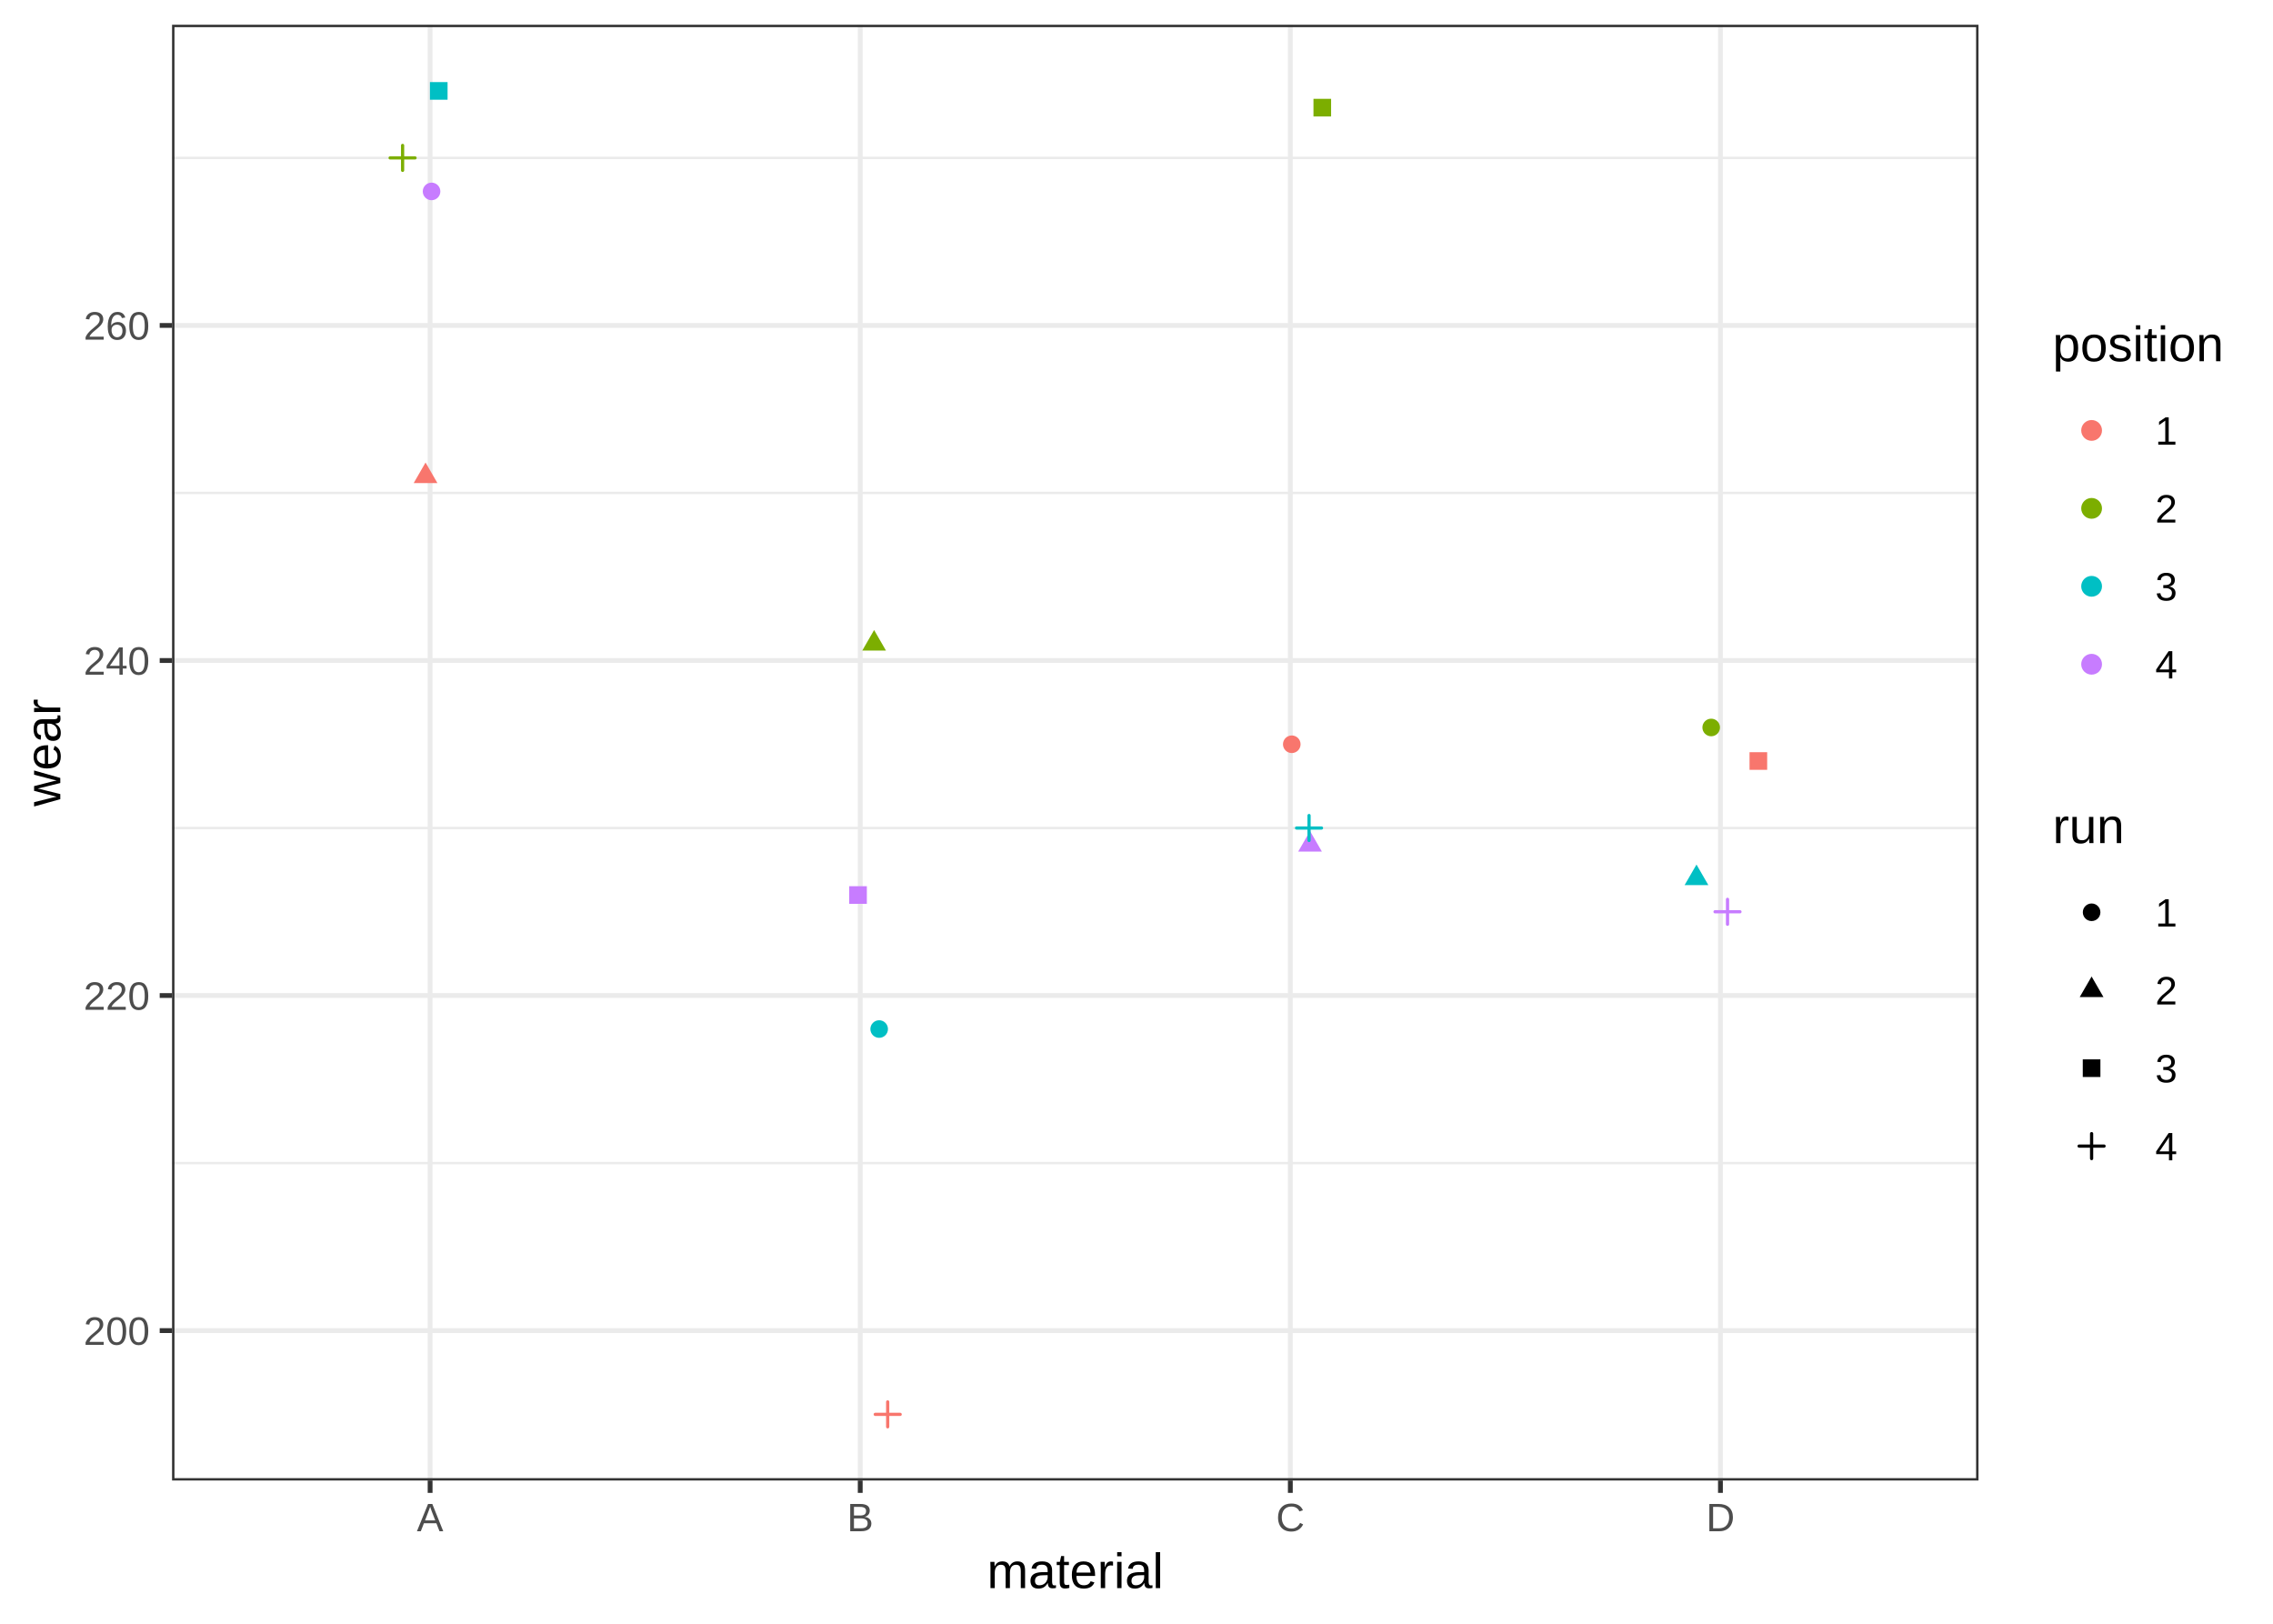
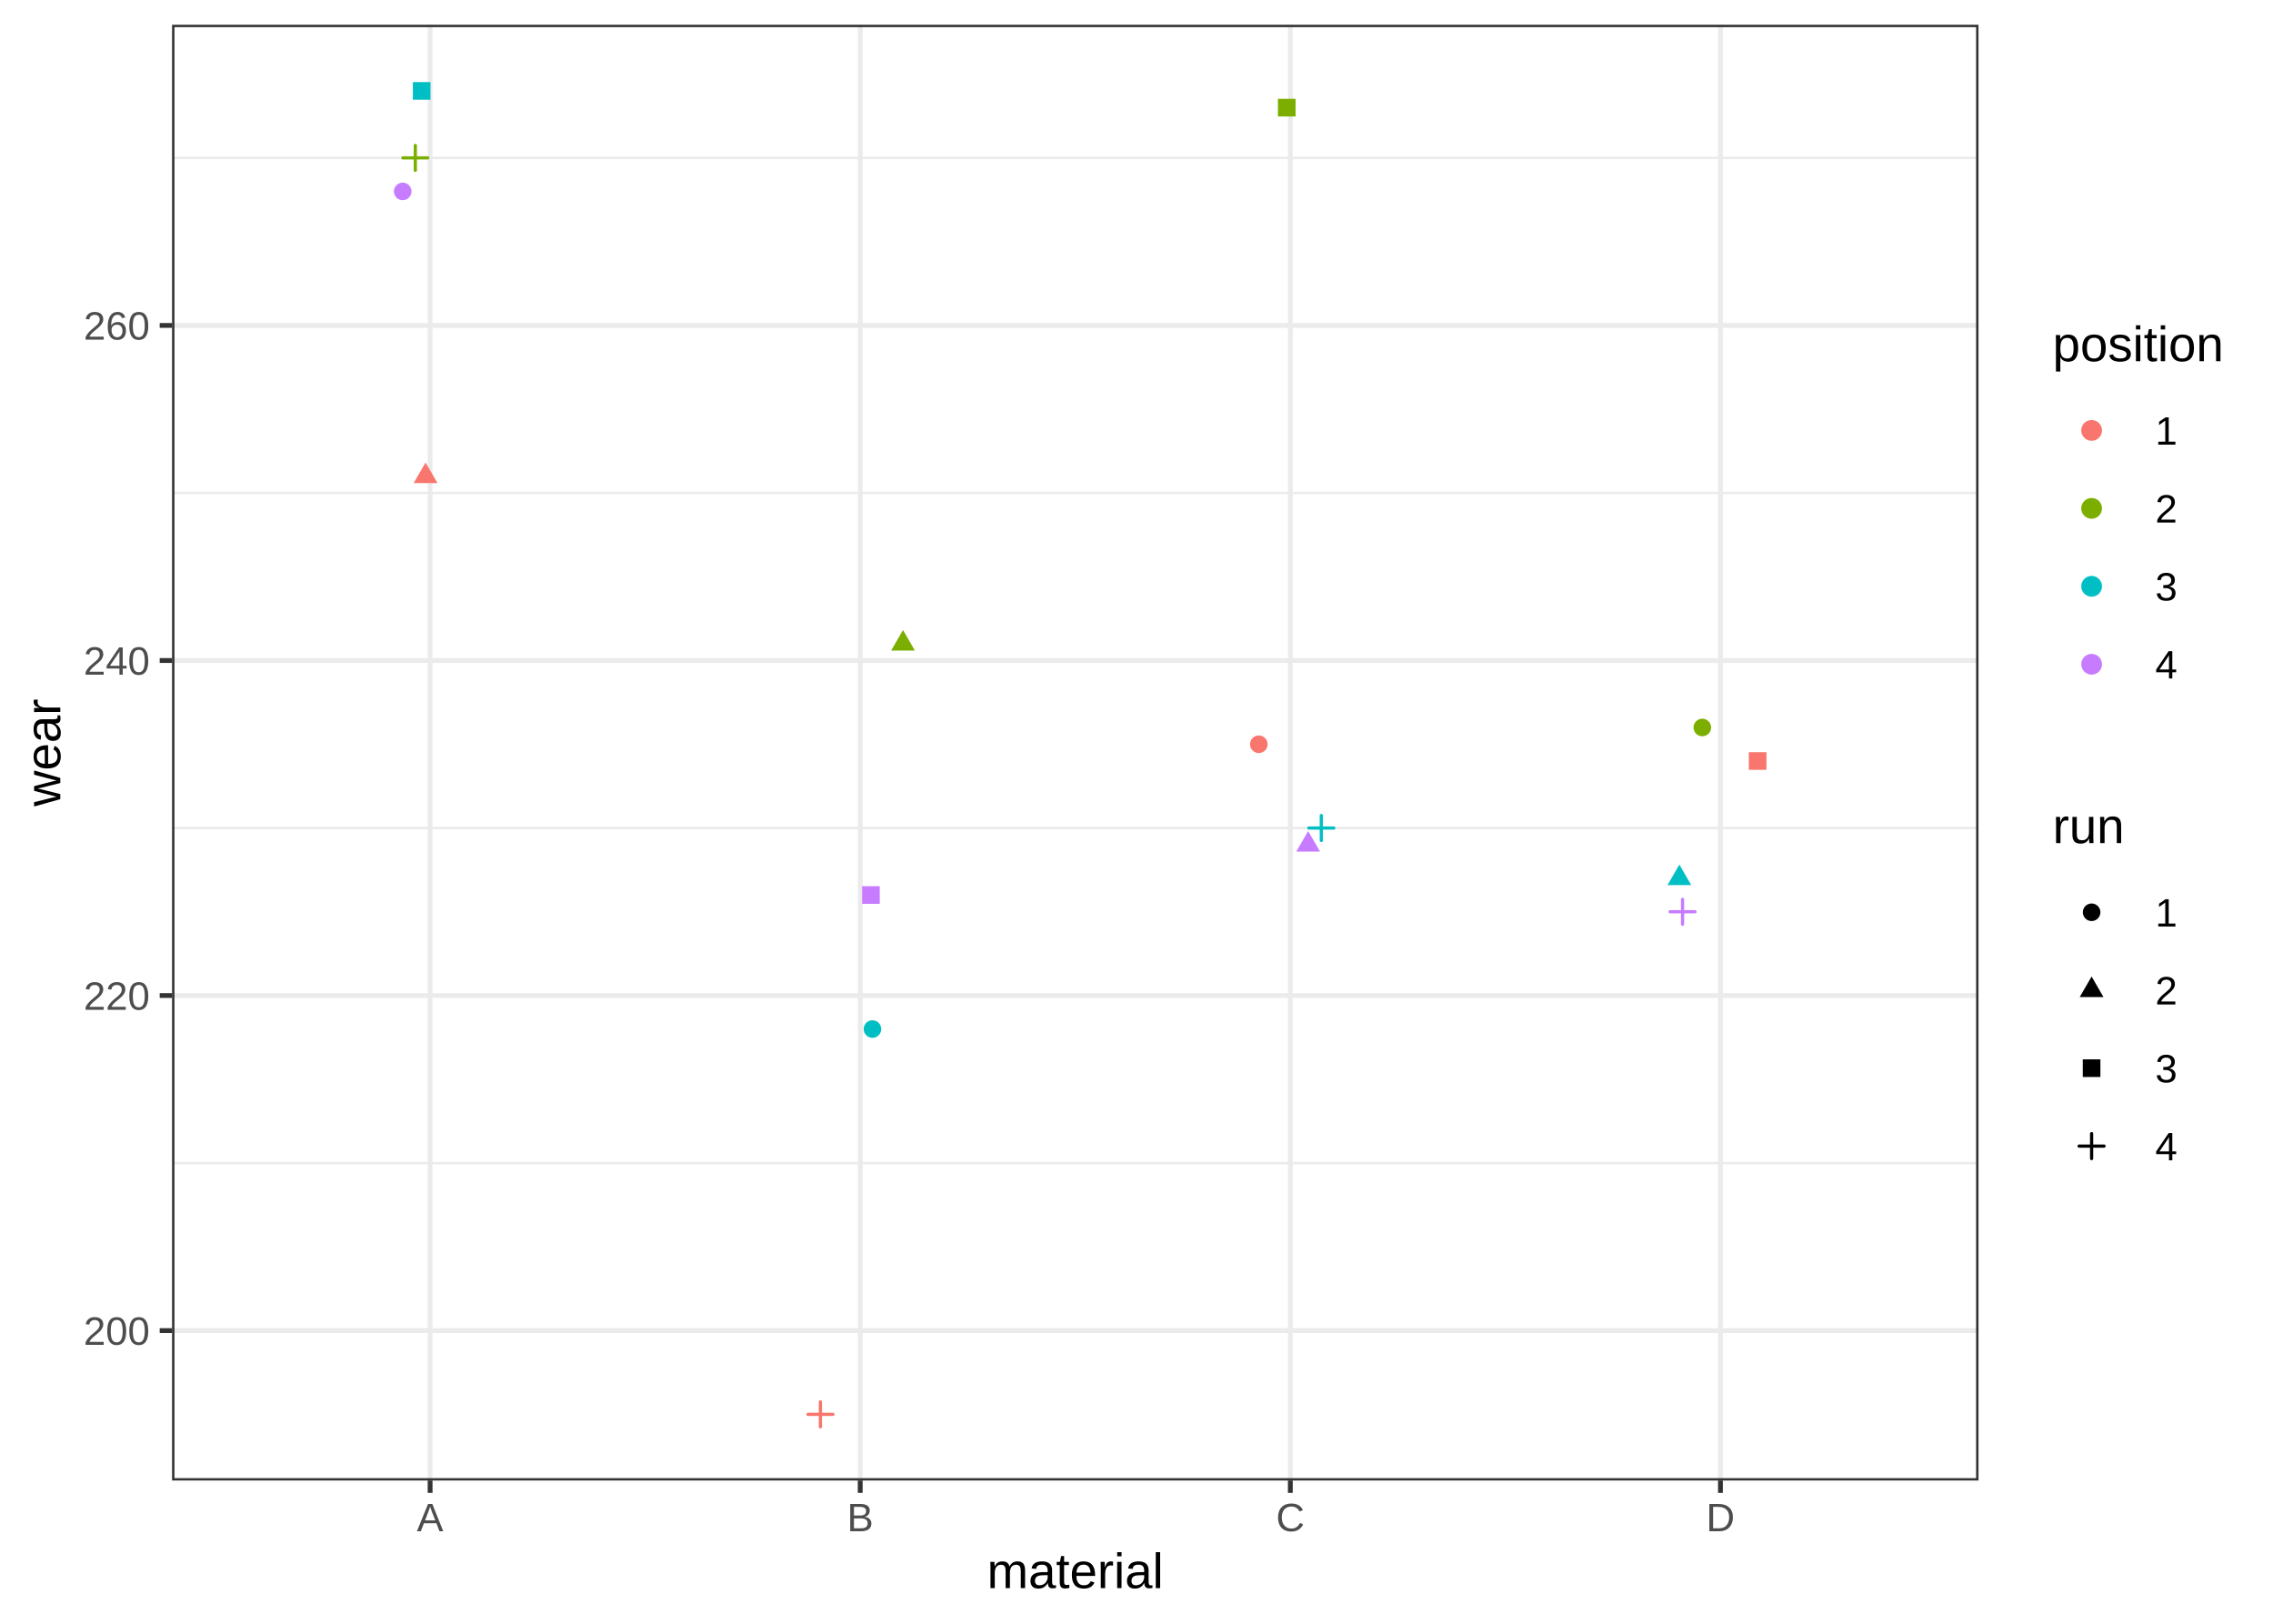
<svg xmlns="http://www.w3.org/2000/svg" class="svglite" width="504.00pt" height="360.00pt" viewBox="0 0 504.00 360.00">
  <defs>
    <style type="text/css">
    .svglite line, .svglite polyline, .svglite polygon, .svglite path, .svglite rect, .svglite circle {
      fill: none;
      stroke: #000000;
      stroke-linecap: round;
      stroke-linejoin: round;
      stroke-miterlimit: 10.00;
    }
    .svglite text {
      white-space: pre;
    }
  </style>
  </defs>
  <rect width="100%" height="100%" style="stroke: none; fill: #FFFFFF;" />
  <defs>
    <clipPath id="cpMC4wMHw1MDQuMDB8MC4wMHwzNjAuMDA=">
      <rect x="0.00" y="0.00" width="504.00" height="360.00" />
    </clipPath>
  </defs>
  <g clip-path="url(#cpMC4wMHw1MDQuMDB8MC4wMHwzNjAuMDA=)">
    <rect x="0.00" y="0.00" width="504.00" height="360.00" style="stroke-width: 1.07; stroke: #FFFFFF; fill: #FFFFFF;" />
  </g>
  <defs>
    <clipPath id="cpMzguMTV8NDM4LjcwfDUuNDh8MzI4LjI1">
      <rect x="38.15" y="5.48" width="400.55" height="322.77" />
    </clipPath>
  </defs>
  <g clip-path="url(#cpMzguMTV8NDM4LjcwfDUuNDh8MzI4LjI1)">
    <rect x="38.15" y="5.48" width="400.55" height="322.77" style="stroke-width: 1.07; stroke: none; fill: #FFFFFF;" />
    <polyline points="38.15,257.87 438.70,257.87 " style="stroke-width: 0.53; stroke: #EBEBEB; stroke-linecap: butt;" />
    <polyline points="38.15,183.58 438.70,183.58 " style="stroke-width: 0.53; stroke: #EBEBEB; stroke-linecap: butt;" />
    <polyline points="38.15,109.29 438.70,109.29 " style="stroke-width: 0.53; stroke: #EBEBEB; stroke-linecap: butt;" />
    <polyline points="38.15,35.01 438.70,35.01 " style="stroke-width: 0.53; stroke: #EBEBEB; stroke-linecap: butt;" />
    <polyline points="38.15,295.01 438.70,295.01 " style="stroke-width: 1.07; stroke: #EBEBEB; stroke-linecap: butt;" />
    <polyline points="38.15,220.72 438.70,220.72 " style="stroke-width: 1.07; stroke: #EBEBEB; stroke-linecap: butt;" />
    <polyline points="38.15,146.44 438.70,146.44 " style="stroke-width: 1.07; stroke: #EBEBEB; stroke-linecap: butt;" />
    <polyline points="38.15,72.15 438.70,72.15 " style="stroke-width: 1.07; stroke: #EBEBEB; stroke-linecap: butt;" />
    <polyline points="95.37,328.25 95.37,5.48 " style="stroke-width: 1.07; stroke: #EBEBEB; stroke-linecap: butt;" />
    <polyline points="190.74,328.25 190.74,5.48 " style="stroke-width: 1.07; stroke: #EBEBEB; stroke-linecap: butt;" />
    <polyline points="286.11,328.25 286.11,5.48 " style="stroke-width: 1.07; stroke: #EBEBEB; stroke-linecap: butt;" />
    <polyline points="381.48,328.25 381.48,5.48 " style="stroke-width: 1.07; stroke: #EBEBEB; stroke-linecap: butt;" />
-     <circle cx="286.43" cy="165.01" r="1.95" style="stroke-width: 0.71; stroke: none; fill: #F8766D;" />
-     <circle cx="379.43" cy="161.29" r="1.95" style="stroke-width: 0.71; stroke: none; fill: #7CAE00;" />
-     <circle cx="194.94" cy="228.15" r="1.95" style="stroke-width: 0.71; stroke: none; fill: #00BFC4;" />
-     <circle cx="95.69" cy="42.44" r="1.95" style="stroke-width: 0.71; stroke: none; fill: #C77CFF;" />
-     <polygon points="94.36,102.54 96.99,107.10 91.73,107.10 " style="stroke-width: 0.71; stroke: none; fill: #F8766D;" />
-     <polygon points="193.82,139.68 196.45,144.24 191.19,144.24 " style="stroke-width: 0.71; stroke: none; fill: #7CAE00;" />
-     <polygon points="376.17,191.68 378.80,196.24 373.53,196.24 " style="stroke-width: 0.71; stroke: none; fill: #00BFC4;" />
-     <polygon points="290.48,184.25 293.11,188.81 287.85,188.81 " style="stroke-width: 0.71; stroke: none; fill: #C77CFF;" />
-     <polygon points="387.93,170.68 391.84,170.68 391.84,166.77 387.93,166.77 " style="stroke-width: 0.71; stroke: none; fill: #F8766D;" />
-     <polygon points="291.24,25.82 295.15,25.82 295.15,21.91 291.24,21.91 " style="stroke-width: 0.71; stroke: none; fill: #7CAE00;" />
-     <polygon points="95.33,22.11 99.24,22.11 99.24,18.20 95.33,18.20 " style="stroke-width: 0.71; stroke: none; fill: #00BFC4;" />
-     <polygon points="188.30,200.39 192.21,200.39 192.21,196.48 188.30,196.48 " style="stroke-width: 0.71; stroke: none; fill: #C77CFF;" />
-     <line x1="194.07" y1="313.58" x2="199.60" y2="313.58" style="stroke-width: 0.71; stroke: #F8766D;" />
-     <line x1="196.83" y1="316.34" x2="196.83" y2="310.81" style="stroke-width: 0.71; stroke: #F8766D;" />
-     <line x1="86.50" y1="35.01" x2="92.03" y2="35.01" style="stroke-width: 0.71; stroke: #7CAE00;" />
-     <line x1="89.27" y1="37.77" x2="89.27" y2="32.24" style="stroke-width: 0.71; stroke: #7CAE00;" />
-     <line x1="287.49" y1="183.58" x2="293.02" y2="183.58" style="stroke-width: 0.71; stroke: #00BFC4;" />
-     <line x1="290.26" y1="186.34" x2="290.26" y2="180.81" style="stroke-width: 0.71; stroke: #00BFC4;" />
-     <line x1="380.28" y1="202.15" x2="385.81" y2="202.15" style="stroke-width: 0.71; stroke: #C77CFF;" />
-     <line x1="383.05" y1="204.92" x2="383.05" y2="199.39" style="stroke-width: 0.71; stroke: #C77CFF;" />
+     <circle cx="279.12" cy="165.01" r="1.95" style="stroke-width: 0.71; stroke: none; fill: #F8766D;" />
+     <circle cx="377.46" cy="161.29" r="1.95" style="stroke-width: 0.71; stroke: none; fill: #7CAE00;" />
+     <circle cx="193.45" cy="228.15" r="1.95" style="stroke-width: 0.71; stroke: none; fill: #00BFC4;" />
+     <circle cx="89.29" cy="42.44" r="1.95" style="stroke-width: 0.71; stroke: none; fill: #C77CFF;" />
+     <polygon points="94.36,102.54 97.00,107.10 91.73,107.10 " style="stroke-width: 0.71; stroke: none; fill: #F8766D;" />
+     <polygon points="200.23,139.68 202.86,144.24 197.59,144.24 " style="stroke-width: 0.71; stroke: none; fill: #7CAE00;" />
+     <polygon points="372.37,191.68 375.00,196.24 369.74,196.24 " style="stroke-width: 0.71; stroke: none; fill: #00BFC4;" />
+     <polygon points="290.06,184.25 292.70,188.81 287.43,188.81 " style="stroke-width: 0.71; stroke: none; fill: #C77CFF;" />
+     <polygon points="387.77,170.68 391.68,170.68 391.68,166.77 387.77,166.77 " style="stroke-width: 0.71; stroke: none; fill: #F8766D;" />
+     <polygon points="283.36,25.82 287.27,25.82 287.27,21.91 283.36,21.91 " style="stroke-width: 0.71; stroke: none; fill: #7CAE00;" />
+     <polygon points="91.54,22.11 95.45,22.11 95.45,18.20 91.54,18.20 " style="stroke-width: 0.71; stroke: none; fill: #00BFC4;" />
+     <polygon points="191.16,200.39 195.07,200.39 195.07,196.48 191.16,196.48 " style="stroke-width: 0.71; stroke: none; fill: #C77CFF;" />
+     <line x1="179.15" y1="313.58" x2="184.68" y2="313.58" style="stroke-width: 0.71; stroke: #F8766D;" />
+     <line x1="181.91" y1="316.34" x2="181.91" y2="310.81" style="stroke-width: 0.71; stroke: #F8766D;" />
+     <line x1="89.33" y1="35.01" x2="94.86" y2="35.01" style="stroke-width: 0.71; stroke: #7CAE00;" />
+     <line x1="92.09" y1="37.77" x2="92.09" y2="32.24" style="stroke-width: 0.71; stroke: #7CAE00;" />
+     <line x1="290.21" y1="183.58" x2="295.74" y2="183.58" style="stroke-width: 0.71; stroke: #00BFC4;" />
+     <line x1="292.98" y1="186.34" x2="292.98" y2="180.81" style="stroke-width: 0.71; stroke: #00BFC4;" />
+     <line x1="370.31" y1="202.15" x2="375.84" y2="202.15" style="stroke-width: 0.71; stroke: #C77CFF;" />
+     <line x1="373.08" y1="204.92" x2="373.08" y2="199.39" style="stroke-width: 0.71; stroke: #C77CFF;" />
    <rect x="38.15" y="5.48" width="400.55" height="322.77" style="stroke-width: 1.07; stroke: #333333;" />
  </g>
  <g clip-path="url(#cpMC4wMHw1MDQuMDB8MC4wMHwzNjAuMDA=)">
    <text x="33.22" y="298.16" text-anchor="end" style="font-size: 8.80px;fill: #4D4D4D; font-family: &quot;Arial&quot;;" textLength="14.69px" lengthAdjust="spacingAndGlyphs">200</text>
    <text x="33.22" y="223.88" text-anchor="end" style="font-size: 8.80px;fill: #4D4D4D; font-family: &quot;Arial&quot;;" textLength="14.69px" lengthAdjust="spacingAndGlyphs">220</text>
    <text x="33.22" y="149.59" text-anchor="end" style="font-size: 8.80px;fill: #4D4D4D; font-family: &quot;Arial&quot;;" textLength="14.69px" lengthAdjust="spacingAndGlyphs">240</text>
    <text x="33.22" y="75.30" text-anchor="end" style="font-size: 8.80px;fill: #4D4D4D; font-family: &quot;Arial&quot;;" textLength="14.69px" lengthAdjust="spacingAndGlyphs">260</text>
    <polyline points="35.41,295.01 38.15,295.01 " style="stroke-width: 1.07; stroke: #333333; stroke-linecap: butt;" />
    <polyline points="35.41,220.72 38.15,220.72 " style="stroke-width: 1.07; stroke: #333333; stroke-linecap: butt;" />
    <polyline points="35.41,146.44 38.15,146.44 " style="stroke-width: 1.07; stroke: #333333; stroke-linecap: butt;" />
    <polyline points="35.41,72.15 38.15,72.15 " style="stroke-width: 1.07; stroke: #333333; stroke-linecap: butt;" />
    <polyline points="95.37,330.99 95.37,328.25 " style="stroke-width: 1.07; stroke: #333333; stroke-linecap: butt;" />
    <polyline points="190.74,330.99 190.74,328.25 " style="stroke-width: 1.07; stroke: #333333; stroke-linecap: butt;" />
    <polyline points="286.11,330.99 286.11,328.25 " style="stroke-width: 1.07; stroke: #333333; stroke-linecap: butt;" />
    <polyline points="381.48,330.99 381.48,328.25 " style="stroke-width: 1.07; stroke: #333333; stroke-linecap: butt;" />
    <text x="95.37" y="339.49" text-anchor="middle" style="font-size: 8.80px;fill: #4D4D4D; font-family: &quot;Arial&quot;;" textLength="5.87px" lengthAdjust="spacingAndGlyphs">A</text>
    <text x="190.74" y="339.49" text-anchor="middle" style="font-size: 8.80px;fill: #4D4D4D; font-family: &quot;Arial&quot;;" textLength="5.87px" lengthAdjust="spacingAndGlyphs">B</text>
    <text x="286.11" y="339.49" text-anchor="middle" style="font-size: 8.80px;fill: #4D4D4D; font-family: &quot;Arial&quot;;" textLength="6.35px" lengthAdjust="spacingAndGlyphs">C</text>
    <text x="381.48" y="339.49" text-anchor="middle" style="font-size: 8.80px;fill: #4D4D4D; font-family: &quot;Arial&quot;;" textLength="6.35px" lengthAdjust="spacingAndGlyphs">D</text>
    <text x="238.42" y="352.10" text-anchor="middle" style="font-size: 11.00px; font-family: &quot;Arial&quot;;" textLength="39.12px" lengthAdjust="spacingAndGlyphs">material</text>
    <text transform="translate(13.37,166.87) rotate(-90)" text-anchor="middle" style="font-size: 11.00px; font-family: &quot;Arial&quot;;" textLength="23.85px" lengthAdjust="spacingAndGlyphs">wear</text>
    <rect x="449.66" y="65.51" width="48.86" height="95.88" style="stroke-width: 1.07; stroke: none; fill: #FFFFFF;" />
    <text x="455.14" y="80.09" style="font-size: 11.00px; font-family: &quot;Arial&quot;;" textLength="37.92px" lengthAdjust="spacingAndGlyphs">position</text>
    <rect x="455.14" y="86.79" width="17.28" height="17.28" style="stroke-width: 1.07; stroke: none; fill: #FFFFFF;" />
    <circle cx="463.78" cy="95.43" r="1.95" style="stroke-width: 0.71; stroke: #F8766D; fill: #F8766D;" />
    <rect x="455.14" y="104.07" width="17.28" height="17.28" style="stroke-width: 1.07; stroke: none; fill: #FFFFFF;" />
    <circle cx="463.78" cy="112.71" r="1.95" style="stroke-width: 0.71; stroke: #7CAE00; fill: #7CAE00;" />
    <rect x="455.14" y="121.35" width="17.28" height="17.28" style="stroke-width: 1.07; stroke: none; fill: #FFFFFF;" />
    <circle cx="463.78" cy="129.99" r="1.95" style="stroke-width: 0.71; stroke: #00BFC4; fill: #00BFC4;" />
    <rect x="455.14" y="138.63" width="17.28" height="17.28" style="stroke-width: 1.07; stroke: none; fill: #FFFFFF;" />
    <circle cx="463.78" cy="147.27" r="1.95" style="stroke-width: 0.71; stroke: #C77CFF; fill: #C77CFF;" />
    <text x="477.89" y="98.58" style="font-size: 8.80px; font-family: &quot;Arial&quot;;" textLength="4.90px" lengthAdjust="spacingAndGlyphs">1</text>
    <text x="477.89" y="115.86" style="font-size: 8.80px; font-family: &quot;Arial&quot;;" textLength="4.90px" lengthAdjust="spacingAndGlyphs">2</text>
    <text x="477.89" y="133.14" style="font-size: 8.80px; font-family: &quot;Arial&quot;;" textLength="4.90px" lengthAdjust="spacingAndGlyphs">3</text>
    <text x="477.89" y="150.42" style="font-size: 8.80px; font-family: &quot;Arial&quot;;" textLength="4.90px" lengthAdjust="spacingAndGlyphs">4</text>
    <rect x="449.66" y="172.34" width="38.72" height="95.88" style="stroke-width: 1.07; stroke: none; fill: #FFFFFF;" />
    <text x="455.14" y="186.93" style="font-size: 11.00px; font-family: &quot;Arial&quot;;" textLength="15.90px" lengthAdjust="spacingAndGlyphs">run</text>
    <rect x="455.14" y="193.62" width="17.28" height="17.28" style="stroke-width: 1.07; stroke: none; fill: #FFFFFF;" />
    <circle cx="463.78" cy="202.26" r="1.95" style="stroke-width: 0.71; stroke: none; fill: #000000;" />
    <rect x="455.14" y="210.90" width="17.28" height="17.28" style="stroke-width: 1.07; stroke: none; fill: #FFFFFF;" />
    <polygon points="463.78,216.50 466.41,221.06 461.14,221.06 " style="stroke-width: 0.71; stroke: none; fill: #000000;" />
    <rect x="455.14" y="228.18" width="17.28" height="17.28" style="stroke-width: 1.07; stroke: none; fill: #FFFFFF;" />
    <polygon points="461.82,238.78 465.73,238.78 465.73,234.87 461.82,234.87 " style="stroke-width: 0.71; stroke: none; fill: #000000;" />
    <rect x="455.14" y="245.46" width="17.28" height="17.28" style="stroke-width: 1.07; stroke: none; fill: #FFFFFF;" />
    <line x1="461.01" y1="254.10" x2="466.54" y2="254.10" style="stroke-width: 0.71;" />
    <line x1="463.78" y1="256.87" x2="463.78" y2="251.34" style="stroke-width: 0.71;" />
    <text x="477.89" y="205.42" style="font-size: 8.80px; font-family: &quot;Arial&quot;;" textLength="4.90px" lengthAdjust="spacingAndGlyphs">1</text>
    <text x="477.89" y="222.70" style="font-size: 8.80px; font-family: &quot;Arial&quot;;" textLength="4.90px" lengthAdjust="spacingAndGlyphs">2</text>
    <text x="477.89" y="239.98" style="font-size: 8.80px; font-family: &quot;Arial&quot;;" textLength="4.90px" lengthAdjust="spacingAndGlyphs">3</text>
    <text x="477.89" y="257.26" style="font-size: 8.80px; font-family: &quot;Arial&quot;;" textLength="4.90px" lengthAdjust="spacingAndGlyphs">4</text>
  </g>
</svg>
